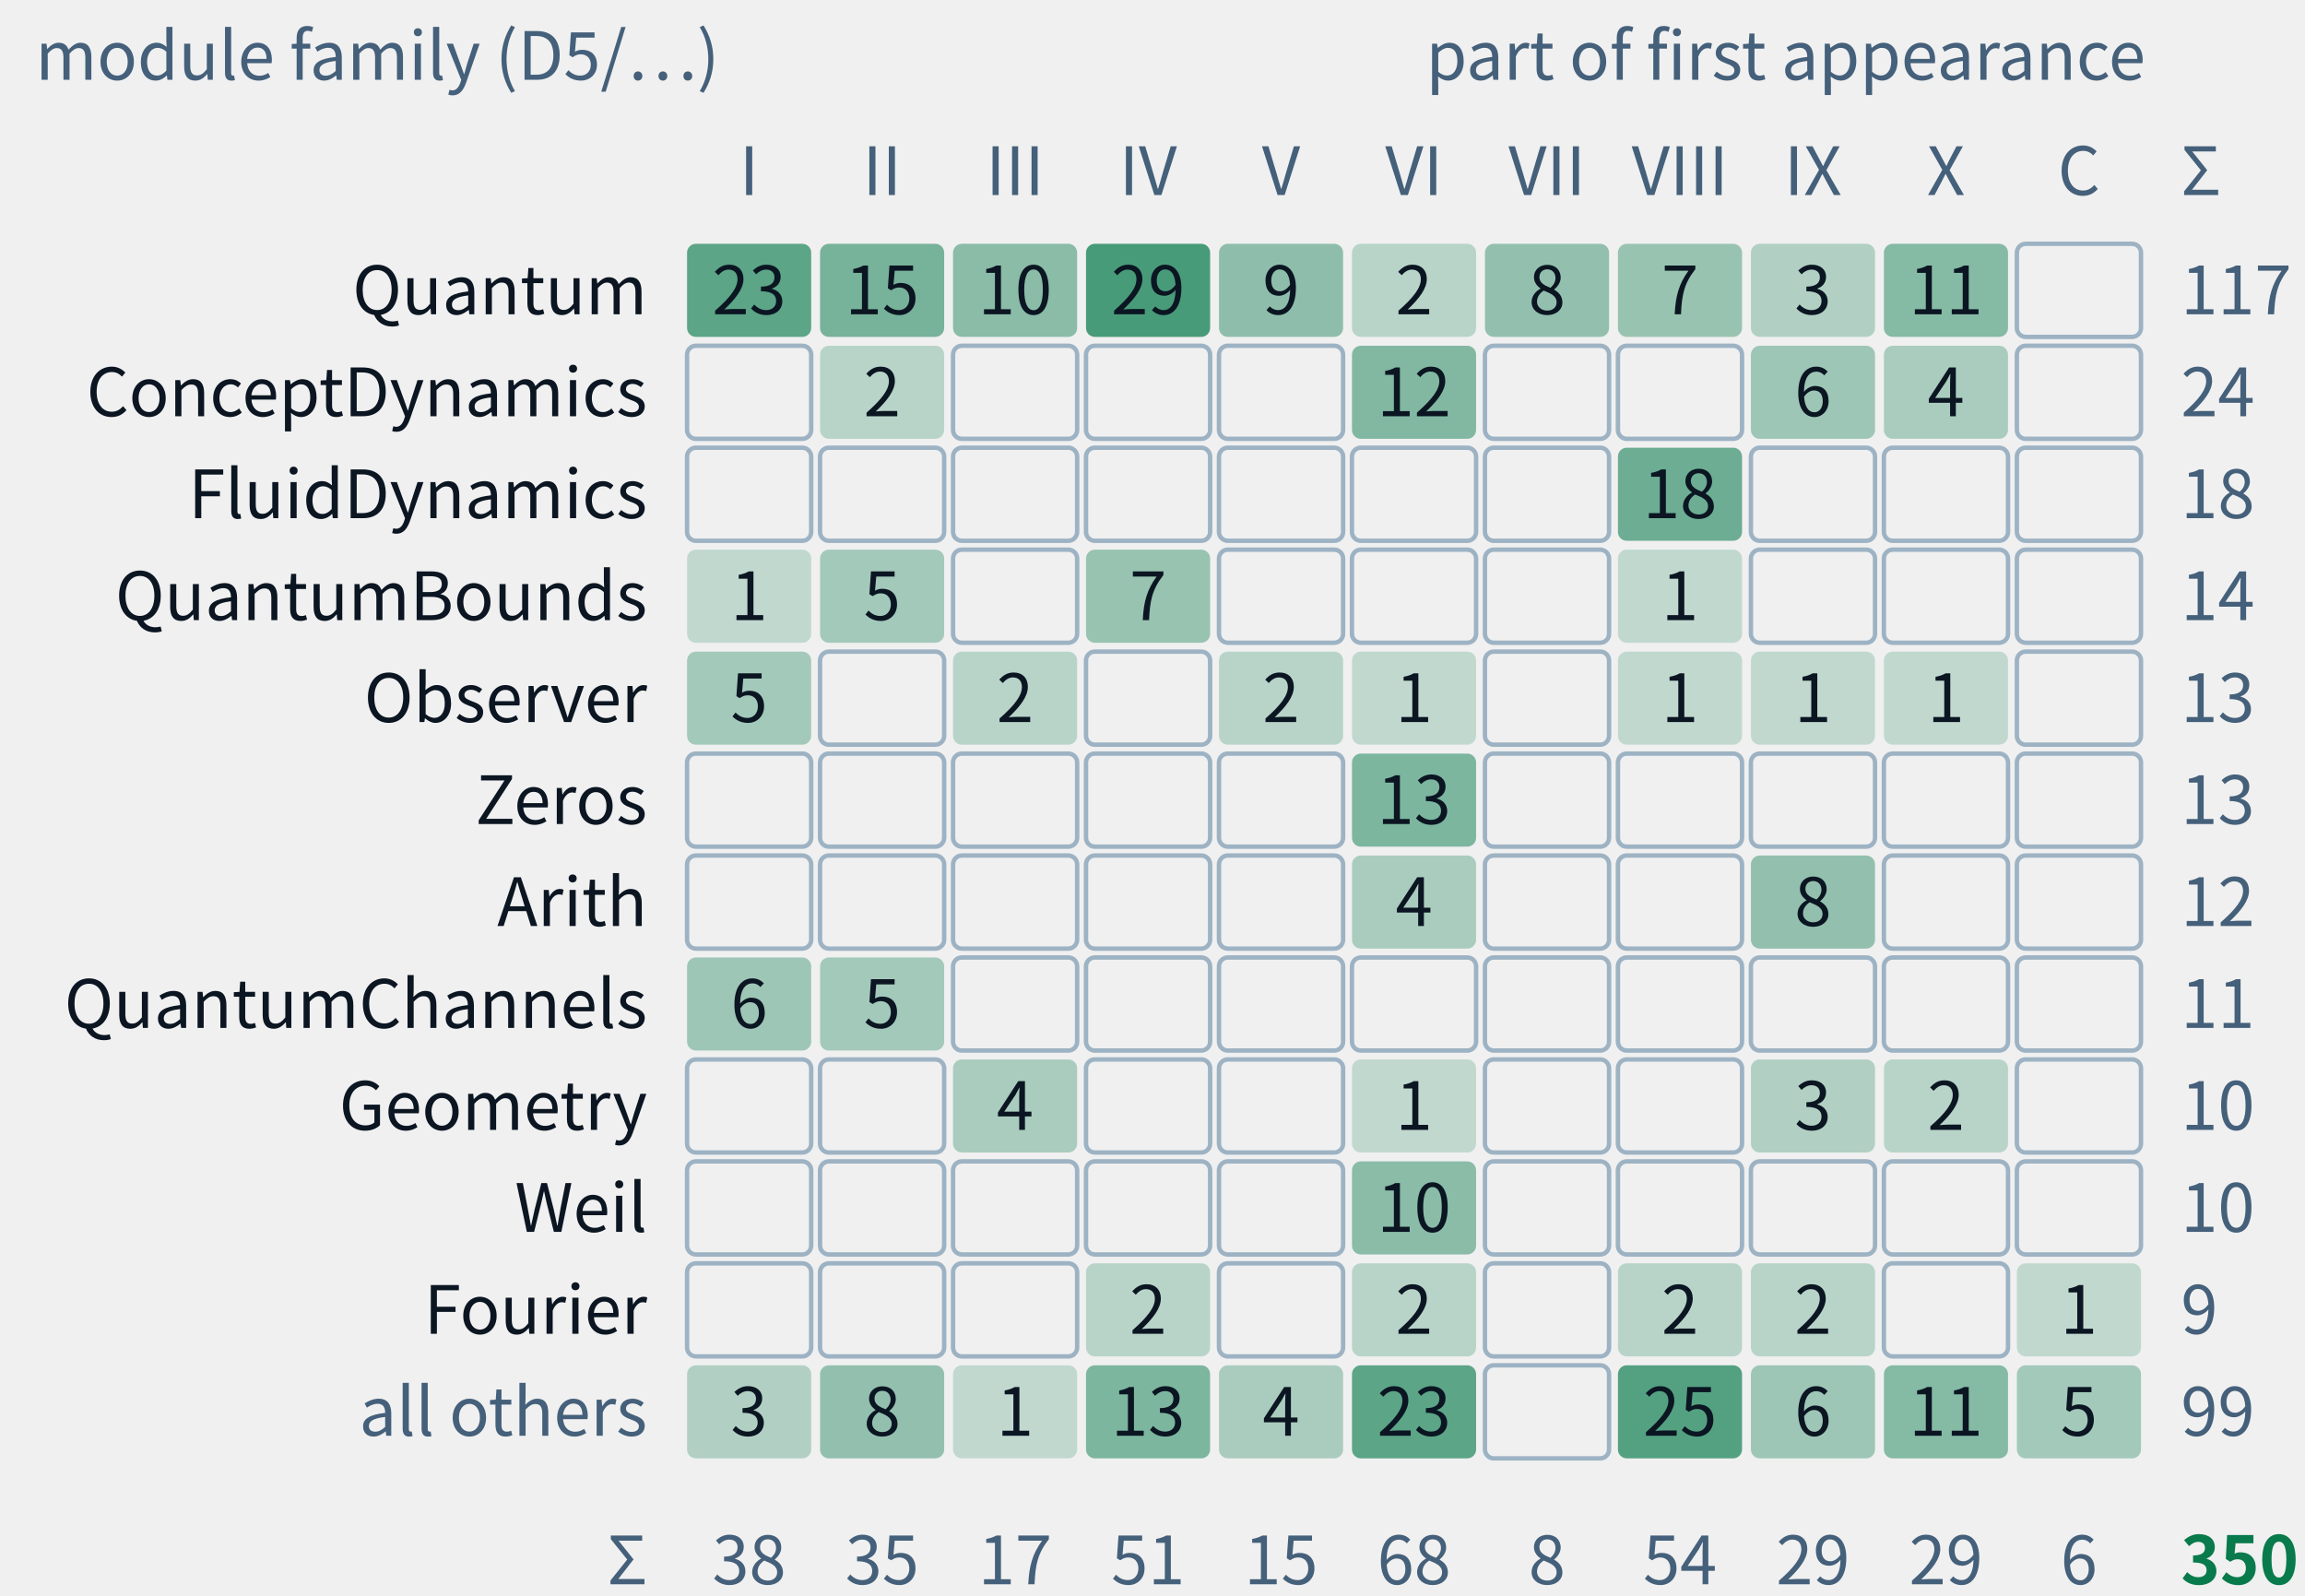
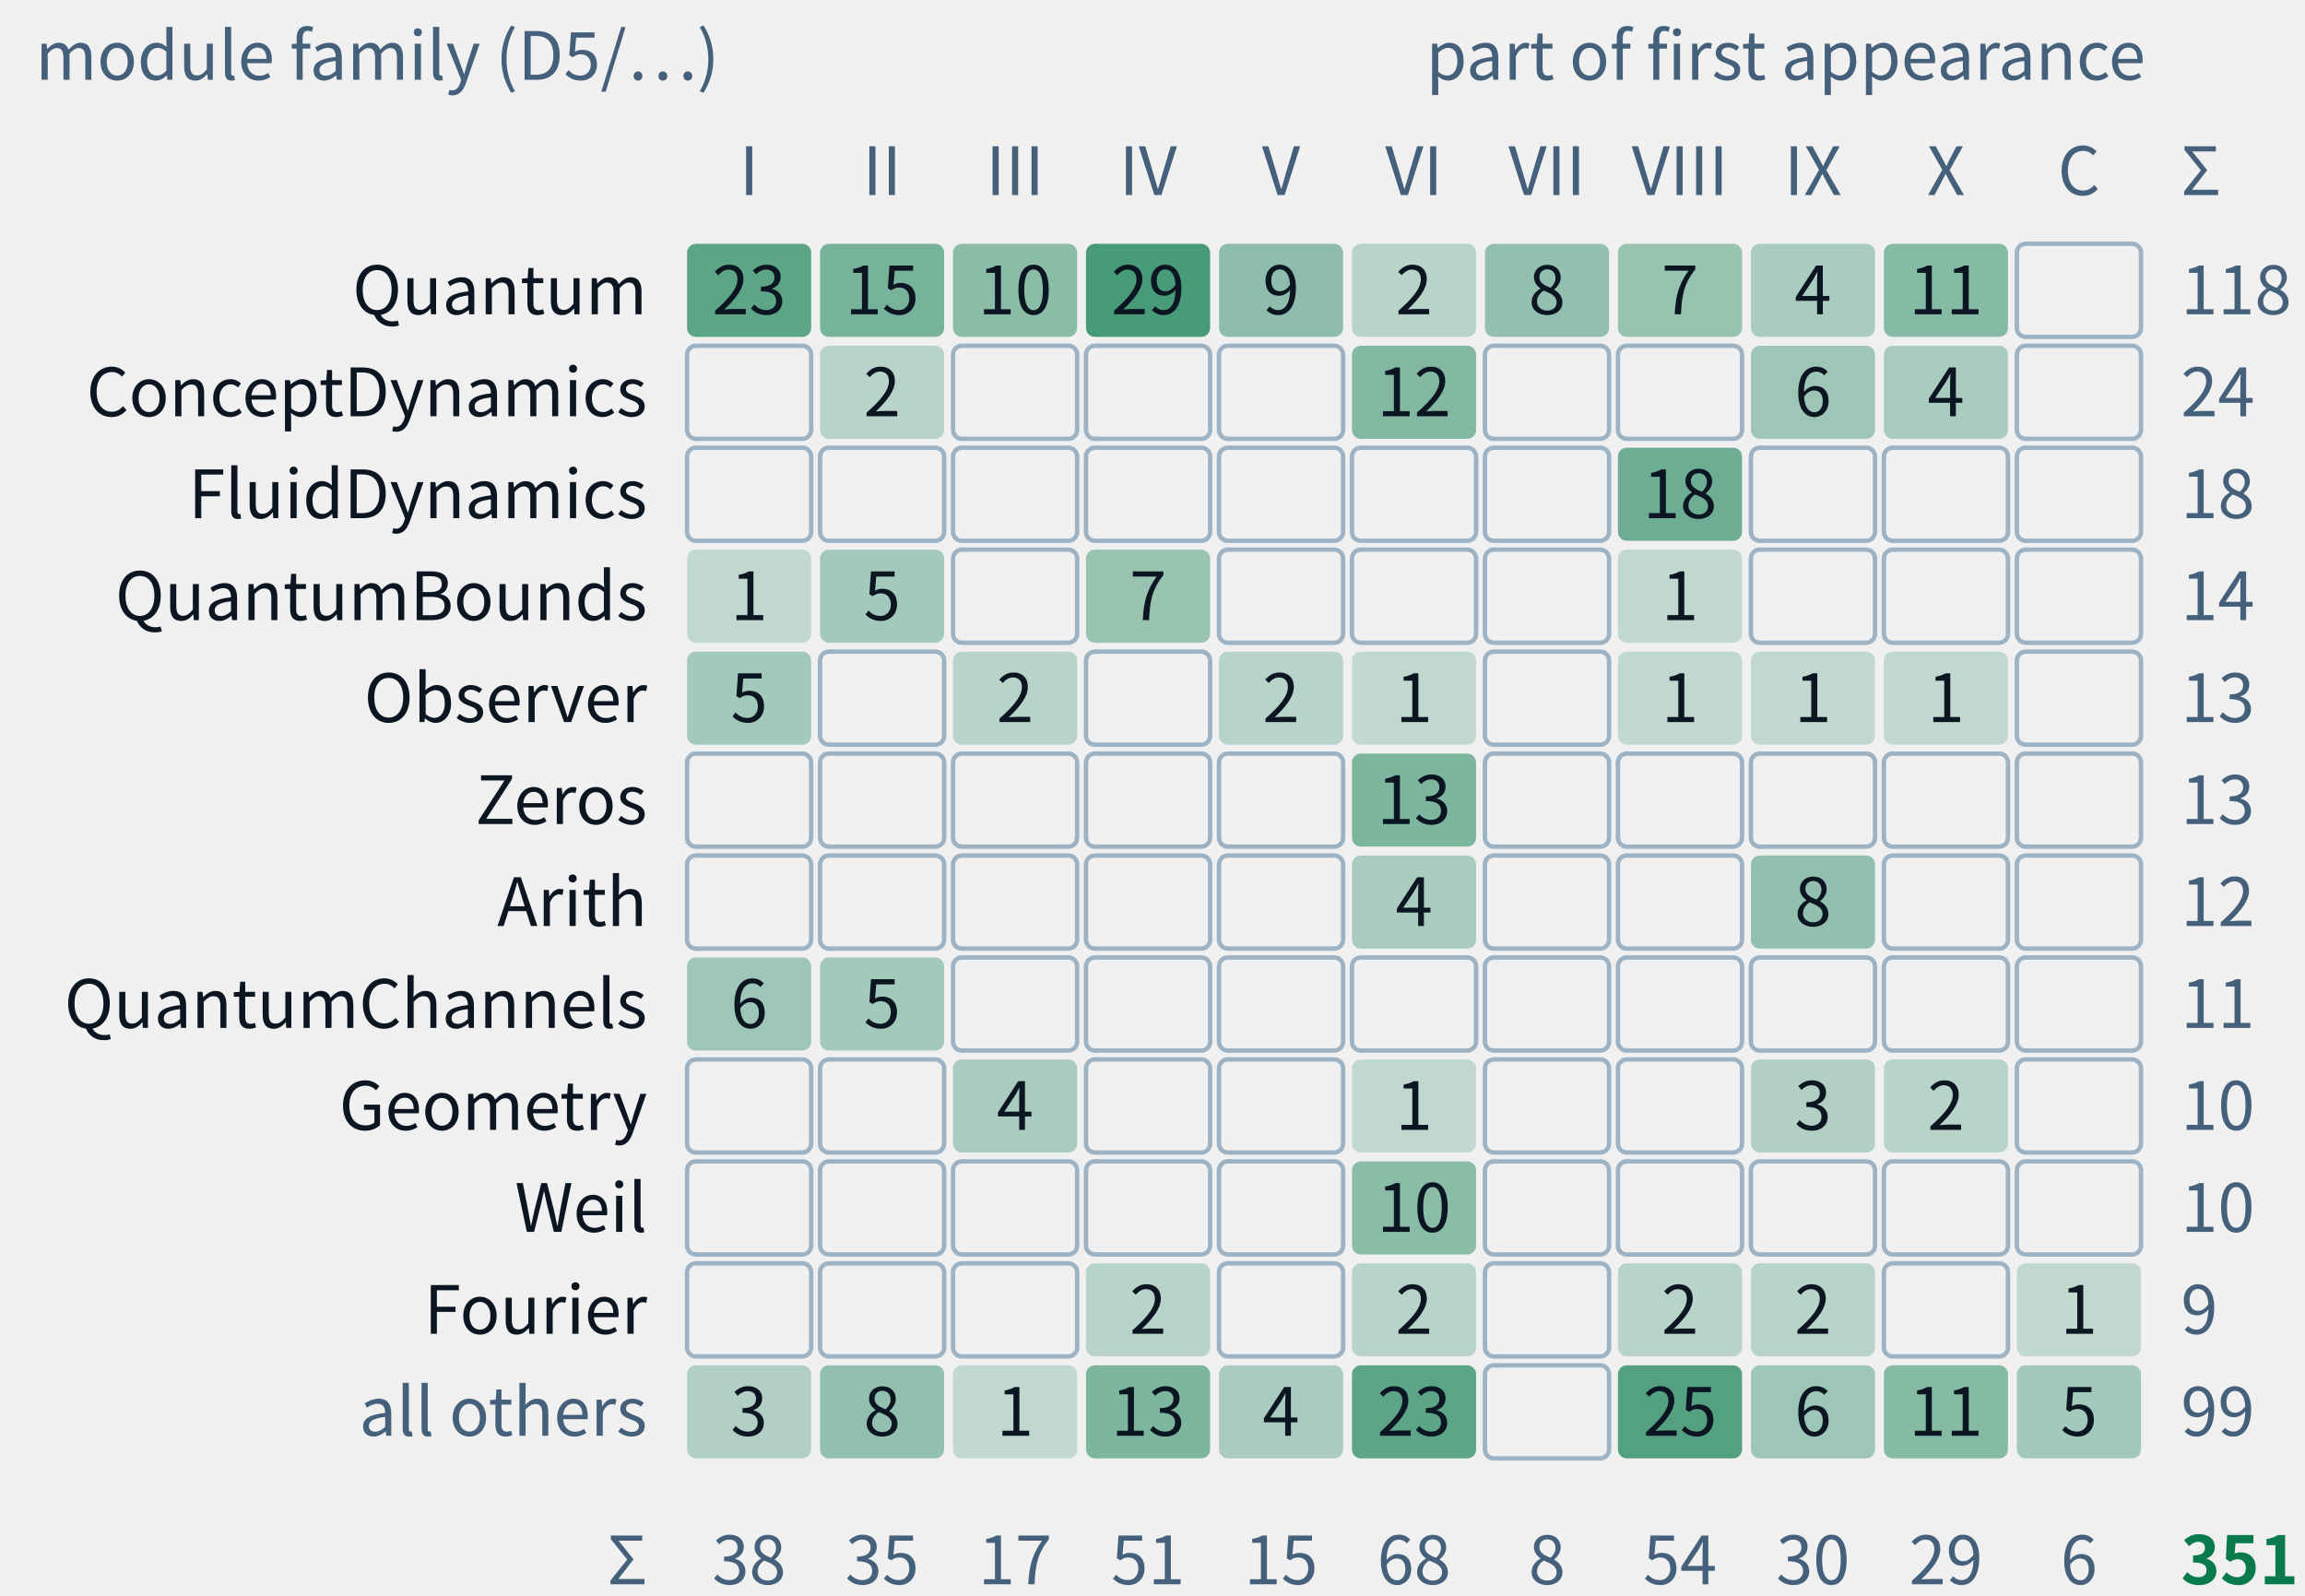
- <svg xmlns="http://www.w3.org/2000/svg" class="tr-fig" data-tr-fig="appc-modules-by-part" data-lang="en" viewBox="0 0 520 360" width="520" height="360" font-family="'Noto Sans SC', 'Noto Sans CJK SC', 'Source Sans 3', 'PingFang SC', 'Microsoft YaHei', system-ui, sans-serif" role="img" aria-label="Counts by module family and part of first appearance. Rows show Quantum, ConceptDynamics, FluidDynamics, QuantumBounds, Observer, Zeros, Arith, QuantumChannels, Geometry, Weil, Fourier and all others; columns show Parts I to X and the coda with appendices. Cells give counts, blanks mean zero; total 350. This is not a proof-dependency graph.">
+ <svg xmlns="http://www.w3.org/2000/svg" class="tr-fig" data-tr-fig="appc-modules-by-part" data-lang="en" viewBox="0 0 520 360" width="520" height="360" font-family="'Noto Sans SC', 'Noto Sans CJK SC', 'Source Sans 3', 'PingFang SC', 'Microsoft YaHei', system-ui, sans-serif" role="img" aria-label="Counts by module family and part of first appearance. Rows show Quantum, ConceptDynamics, FluidDynamics, QuantumBounds, Observer, Zeros, Arith, QuantumChannels, Geometry, Weil, Fourier and all others; columns show Parts I to X and the coda with appendices. Cells give counts, blanks mean zero; total 351. This is not a proof-dependency graph.">
  <style>.ts-ink{stroke:#0b1622}.tf-ink{fill:#0b1622}.ts-dim{stroke:#45607a}.tf-dim{fill:#45607a}.ts-faint{stroke:#9db3c4}.tf-faint{fill:#9db3c4}.ts-edge{stroke:#b9d0dd}.tf-edge{fill:#b9d0dd}.ts-hot{stroke:#5f9bb5}.tf-hot{fill:#5f9bb5}.ts-bg{stroke:#ffffff}.tf-bg{fill:#ffffff}.ts-panel{stroke:#eef5f9}.tf-panel{fill:#eef5f9}.ts-sheet{stroke:#f7fbfd}.tf-sheet{fill:#f7fbfd}.ts-cyan{stroke:#007c8a}.tf-cyan{fill:#007c8a}.ts-magenta{stroke:#b0128f}.tf-magenta{fill:#b0128f}.ts-amber{stroke:#946200}.tf-amber{fill:#946200}.ts-violet{stroke:#5a45c8}.tf-violet{fill:#5a45c8}.ts-ok{stroke:#087a4c}.tf-ok{fill:#087a4c}.ts-warn{stroke:#c21f3a}.tf-warn{fill:#c21f3a}.ts-blue{stroke:#1d5fd0}.tf-blue{fill:#1d5fd0}.ts-orange{stroke:#b85410}.tf-orange{fill:#b85410}.ts-sigma{stroke:#28405a}.tf-sigma{fill:#28405a}@media (prefers-color-scheme:dark){.ts-ink{stroke:#d4efff}.tf-ink{fill:#d4efff}.ts-dim{stroke:#6f8ea5}.tf-dim{fill:#6f8ea5}.ts-faint{stroke:#34506a}.tf-faint{fill:#34506a}.ts-edge{stroke:#143049}.tf-edge{fill:#143049}.ts-hot{stroke:#1f5d7c}.tf-hot{fill:#1f5d7c}.ts-bg{stroke:#03060c}.tf-bg{fill:#03060c}.ts-panel{stroke:#07101b}.tf-panel{fill:#07101b}.ts-sheet{stroke:#050c16}.tf-sheet{fill:#050c16}.ts-cyan{stroke:#19f0ff}.tf-cyan{fill:#19f0ff}.ts-magenta{stroke:#ff2fd0}.tf-magenta{fill:#ff2fd0}.ts-amber{stroke:#ffc83d}.tf-amber{fill:#ffc83d}.ts-violet{stroke:#9d8cff}.tf-violet{fill:#9d8cff}.ts-ok{stroke:#46ffb2}.tf-ok{fill:#46ffb2}.ts-warn{stroke:#ff5064}.tf-warn{fill:#ff5064}.ts-blue{stroke:#2a7bff}.tf-blue{fill:#2a7bff}.ts-orange{stroke:#ff8a3c}.tf-orange{fill:#ff8a3c}.ts-sigma{stroke:#cfe3ff}.tf-sigma{fill:#cfe3ff}}</style>
  <text class="tf-dim" x="8" y="18" font-size="15">module family (D5/…)</text>
  <text class="tf-dim" x="484" y="18" font-size="15" text-anchor="end">part of first appearance</text>
  <text class="tf-dim" x="169" y="44" font-size="15" text-anchor="middle">I</text>
  <text class="tf-dim" x="199" y="44" font-size="15" text-anchor="middle">II</text>
  <text class="tf-dim" x="229" y="44" font-size="15" text-anchor="middle">III</text>
  <text class="tf-dim" x="259" y="44" font-size="15" text-anchor="middle">IV</text>
  <text class="tf-dim" x="289" y="44" font-size="15" text-anchor="middle">V</text>
  <text class="tf-dim" x="319" y="44" font-size="15" text-anchor="middle">VI</text>
  <text class="tf-dim" x="349" y="44" font-size="15" text-anchor="middle">VII</text>
  <text class="tf-dim" x="379" y="44" font-size="15" text-anchor="middle">VIII</text>
  <text class="tf-dim" x="409" y="44" font-size="15" text-anchor="middle">IX</text>
  <text class="tf-dim" x="439" y="44" font-size="15" text-anchor="middle">X</text>
  <text class="tf-dim" x="469" y="44" font-size="15" text-anchor="middle">C</text>
  <text class="tf-ink" x="146" y="70.9" font-size="15" text-anchor="end">Quantum</text>
  <rect x="155" y="55" width="28" height="21" rx="2" class="tf-ok" fill-opacity="0.64" />
  <text class="tf-ink" x="169" y="70.9" font-size="15" text-anchor="middle">23</text>
  <rect x="185" y="55" width="28" height="21" rx="2" class="tf-ok" fill-opacity="0.52" />
  <text class="tf-ink" x="199" y="70.9" font-size="15" text-anchor="middle">15</text>
  <rect x="215" y="55" width="28" height="21" rx="2" class="tf-ok" fill-opacity="0.44" />
  <text class="tf-ink" x="229" y="70.9" font-size="15" text-anchor="middle">10</text>
  <rect x="245" y="55" width="28" height="21" rx="2" class="tf-ok" fill-opacity="0.72" />
  <text class="tf-ink" x="259" y="70.9" font-size="15" text-anchor="middle">29</text>
  <rect x="275" y="55" width="28" height="21" rx="2" class="tf-ok" fill-opacity="0.42" />
  <text class="tf-ink" x="289" y="70.9" font-size="15" text-anchor="middle">9</text>
  <rect x="305" y="55" width="28" height="21" rx="2" class="tf-ok" fill-opacity="0.24" />
  <text class="tf-ink" x="319" y="70.9" font-size="15" text-anchor="middle">2</text>
  <rect x="335" y="55" width="28" height="21" rx="2" class="tf-ok" fill-opacity="0.4" />
  <text class="tf-ink" x="349" y="70.9" font-size="15" text-anchor="middle">8</text>
  <rect x="365" y="55" width="28" height="21" rx="2" class="tf-ok" fill-opacity="0.38" />
  <text class="tf-ink" x="379" y="70.9" font-size="15" text-anchor="middle">7</text>
-   <rect x="395" y="55" width="28" height="21" rx="2" class="tf-ok" fill-opacity="0.27" />
-   <text class="tf-ink" x="409" y="70.9" font-size="15" text-anchor="middle">3</text>
+   <rect x="395" y="55" width="28" height="21" rx="2" class="tf-ok" fill-opacity="0.3" />
+   <text class="tf-ink" x="409" y="70.9" font-size="15" text-anchor="middle">4</text>
  <rect x="425" y="55" width="28" height="21" rx="2" class="tf-ok" fill-opacity="0.46" />
  <text class="tf-ink" x="439" y="70.9" font-size="15" text-anchor="middle">11</text>
  <rect x="455" y="55" width="28" height="21" rx="2" class="ts-faint" stroke-width="1" fill="none" />
-   <text class="tf-dim" x="492" y="70.9" font-size="15">117</text>
+   <text class="tf-dim" x="492" y="70.9" font-size="15">118</text>
  <text class="tf-ink" x="146" y="93.9" font-size="15" text-anchor="end">ConceptDynamics</text>
  <rect x="155" y="78" width="28" height="21" rx="2" class="ts-faint" stroke-width="1" fill="none" />
  <rect x="185" y="78" width="28" height="21" rx="2" class="tf-ok" fill-opacity="0.24" />
  <text class="tf-ink" x="199" y="93.9" font-size="15" text-anchor="middle">2</text>
  <rect x="215" y="78" width="28" height="21" rx="2" class="ts-faint" stroke-width="1" fill="none" />
  <rect x="245" y="78" width="28" height="21" rx="2" class="ts-faint" stroke-width="1" fill="none" />
  <rect x="275" y="78" width="28" height="21" rx="2" class="ts-faint" stroke-width="1" fill="none" />
  <rect x="305" y="78" width="28" height="21" rx="2" class="tf-ok" fill-opacity="0.47" />
  <text class="tf-ink" x="319" y="93.9" font-size="15" text-anchor="middle">12</text>
  <rect x="335" y="78" width="28" height="21" rx="2" class="ts-faint" stroke-width="1" fill="none" />
  <rect x="365" y="78" width="28" height="21" rx="2" class="ts-faint" stroke-width="1" fill="none" />
  <rect x="395" y="78" width="28" height="21" rx="2" class="tf-ok" fill-opacity="0.35" />
  <text class="tf-ink" x="409" y="93.9" font-size="15" text-anchor="middle">6</text>
  <rect x="425" y="78" width="28" height="21" rx="2" class="tf-ok" fill-opacity="0.3" />
  <text class="tf-ink" x="439" y="93.9" font-size="15" text-anchor="middle">4</text>
  <rect x="455" y="78" width="28" height="21" rx="2" class="ts-faint" stroke-width="1" fill="none" />
  <text class="tf-dim" x="492" y="93.9" font-size="15">24</text>
  <text class="tf-ink" x="146" y="116.9" font-size="15" text-anchor="end">FluidDynamics</text>
  <rect x="155" y="101" width="28" height="21" rx="2" class="ts-faint" stroke-width="1" fill="none" />
  <rect x="185" y="101" width="28" height="21" rx="2" class="ts-faint" stroke-width="1" fill="none" />
  <rect x="215" y="101" width="28" height="21" rx="2" class="ts-faint" stroke-width="1" fill="none" />
  <rect x="245" y="101" width="28" height="21" rx="2" class="ts-faint" stroke-width="1" fill="none" />
  <rect x="275" y="101" width="28" height="21" rx="2" class="ts-faint" stroke-width="1" fill="none" />
  <rect x="305" y="101" width="28" height="21" rx="2" class="ts-faint" stroke-width="1" fill="none" />
  <rect x="335" y="101" width="28" height="21" rx="2" class="ts-faint" stroke-width="1" fill="none" />
  <rect x="365" y="101" width="28" height="21" rx="2" class="tf-ok" fill-opacity="0.57" />
  <text class="tf-ink" x="379" y="116.9" font-size="15" text-anchor="middle">18</text>
  <rect x="395" y="101" width="28" height="21" rx="2" class="ts-faint" stroke-width="1" fill="none" />
  <rect x="425" y="101" width="28" height="21" rx="2" class="ts-faint" stroke-width="1" fill="none" />
  <rect x="455" y="101" width="28" height="21" rx="2" class="ts-faint" stroke-width="1" fill="none" />
  <text class="tf-dim" x="492" y="116.9" font-size="15">18</text>
  <text class="tf-ink" x="146" y="139.9" font-size="15" text-anchor="end">QuantumBounds</text>
  <rect x="155" y="124" width="28" height="21" rx="2" class="tf-ok" fill-opacity="0.2" />
  <text class="tf-ink" x="169" y="139.9" font-size="15" text-anchor="middle">1</text>
  <rect x="185" y="124" width="28" height="21" rx="2" class="tf-ok" fill-opacity="0.33" />
  <text class="tf-ink" x="199" y="139.9" font-size="15" text-anchor="middle">5</text>
  <rect x="215" y="124" width="28" height="21" rx="2" class="ts-faint" stroke-width="1" fill="none" />
  <rect x="245" y="124" width="28" height="21" rx="2" class="tf-ok" fill-opacity="0.38" />
  <text class="tf-ink" x="259" y="139.9" font-size="15" text-anchor="middle">7</text>
  <rect x="275" y="124" width="28" height="21" rx="2" class="ts-faint" stroke-width="1" fill="none" />
  <rect x="305" y="124" width="28" height="21" rx="2" class="ts-faint" stroke-width="1" fill="none" />
  <rect x="335" y="124" width="28" height="21" rx="2" class="ts-faint" stroke-width="1" fill="none" />
  <rect x="365" y="124" width="28" height="21" rx="2" class="tf-ok" fill-opacity="0.2" />
  <text class="tf-ink" x="379" y="139.9" font-size="15" text-anchor="middle">1</text>
  <rect x="395" y="124" width="28" height="21" rx="2" class="ts-faint" stroke-width="1" fill="none" />
  <rect x="425" y="124" width="28" height="21" rx="2" class="ts-faint" stroke-width="1" fill="none" />
  <rect x="455" y="124" width="28" height="21" rx="2" class="ts-faint" stroke-width="1" fill="none" />
  <text class="tf-dim" x="492" y="139.9" font-size="15">14</text>
  <text class="tf-ink" x="146" y="162.9" font-size="15" text-anchor="end">Observer</text>
  <rect x="155" y="147" width="28" height="21" rx="2" class="tf-ok" fill-opacity="0.33" />
  <text class="tf-ink" x="169" y="162.9" font-size="15" text-anchor="middle">5</text>
  <rect x="185" y="147" width="28" height="21" rx="2" class="ts-faint" stroke-width="1" fill="none" />
  <rect x="215" y="147" width="28" height="21" rx="2" class="tf-ok" fill-opacity="0.24" />
  <text class="tf-ink" x="229" y="162.9" font-size="15" text-anchor="middle">2</text>
  <rect x="245" y="147" width="28" height="21" rx="2" class="ts-faint" stroke-width="1" fill="none" />
  <rect x="275" y="147" width="28" height="21" rx="2" class="tf-ok" fill-opacity="0.24" />
  <text class="tf-ink" x="289" y="162.9" font-size="15" text-anchor="middle">2</text>
  <rect x="305" y="147" width="28" height="21" rx="2" class="tf-ok" fill-opacity="0.2" />
  <text class="tf-ink" x="319" y="162.9" font-size="15" text-anchor="middle">1</text>
  <rect x="335" y="147" width="28" height="21" rx="2" class="ts-faint" stroke-width="1" fill="none" />
  <rect x="365" y="147" width="28" height="21" rx="2" class="tf-ok" fill-opacity="0.2" />
  <text class="tf-ink" x="379" y="162.9" font-size="15" text-anchor="middle">1</text>
  <rect x="395" y="147" width="28" height="21" rx="2" class="tf-ok" fill-opacity="0.2" />
  <text class="tf-ink" x="409" y="162.9" font-size="15" text-anchor="middle">1</text>
  <rect x="425" y="147" width="28" height="21" rx="2" class="tf-ok" fill-opacity="0.2" />
  <text class="tf-ink" x="439" y="162.9" font-size="15" text-anchor="middle">1</text>
  <rect x="455" y="147" width="28" height="21" rx="2" class="ts-faint" stroke-width="1" fill="none" />
  <text class="tf-dim" x="492" y="162.9" font-size="15">13</text>
  <text class="tf-ink" x="146" y="185.9" font-size="15" text-anchor="end">Zeros</text>
  <rect x="155" y="170" width="28" height="21" rx="2" class="ts-faint" stroke-width="1" fill="none" />
  <rect x="185" y="170" width="28" height="21" rx="2" class="ts-faint" stroke-width="1" fill="none" />
  <rect x="215" y="170" width="28" height="21" rx="2" class="ts-faint" stroke-width="1" fill="none" />
  <rect x="245" y="170" width="28" height="21" rx="2" class="ts-faint" stroke-width="1" fill="none" />
  <rect x="275" y="170" width="28" height="21" rx="2" class="ts-faint" stroke-width="1" fill="none" />
  <rect x="305" y="170" width="28" height="21" rx="2" class="tf-ok" fill-opacity="0.49" />
  <text class="tf-ink" x="319" y="185.9" font-size="15" text-anchor="middle">13</text>
  <rect x="335" y="170" width="28" height="21" rx="2" class="ts-faint" stroke-width="1" fill="none" />
  <rect x="365" y="170" width="28" height="21" rx="2" class="ts-faint" stroke-width="1" fill="none" />
  <rect x="395" y="170" width="28" height="21" rx="2" class="ts-faint" stroke-width="1" fill="none" />
  <rect x="425" y="170" width="28" height="21" rx="2" class="ts-faint" stroke-width="1" fill="none" />
  <rect x="455" y="170" width="28" height="21" rx="2" class="ts-faint" stroke-width="1" fill="none" />
  <text class="tf-dim" x="492" y="185.9" font-size="15">13</text>
  <text class="tf-ink" x="146" y="208.9" font-size="15" text-anchor="end">Arith</text>
  <rect x="155" y="193" width="28" height="21" rx="2" class="ts-faint" stroke-width="1" fill="none" />
  <rect x="185" y="193" width="28" height="21" rx="2" class="ts-faint" stroke-width="1" fill="none" />
  <rect x="215" y="193" width="28" height="21" rx="2" class="ts-faint" stroke-width="1" fill="none" />
  <rect x="245" y="193" width="28" height="21" rx="2" class="ts-faint" stroke-width="1" fill="none" />
  <rect x="275" y="193" width="28" height="21" rx="2" class="ts-faint" stroke-width="1" fill="none" />
  <rect x="305" y="193" width="28" height="21" rx="2" class="tf-ok" fill-opacity="0.3" />
  <text class="tf-ink" x="319" y="208.9" font-size="15" text-anchor="middle">4</text>
  <rect x="335" y="193" width="28" height="21" rx="2" class="ts-faint" stroke-width="1" fill="none" />
  <rect x="365" y="193" width="28" height="21" rx="2" class="ts-faint" stroke-width="1" fill="none" />
  <rect x="395" y="193" width="28" height="21" rx="2" class="tf-ok" fill-opacity="0.4" />
  <text class="tf-ink" x="409" y="208.9" font-size="15" text-anchor="middle">8</text>
  <rect x="425" y="193" width="28" height="21" rx="2" class="ts-faint" stroke-width="1" fill="none" />
  <rect x="455" y="193" width="28" height="21" rx="2" class="ts-faint" stroke-width="1" fill="none" />
  <text class="tf-dim" x="492" y="208.9" font-size="15">12</text>
  <text class="tf-ink" x="146" y="231.9" font-size="15" text-anchor="end">QuantumChannels</text>
  <rect x="155" y="216" width="28" height="21" rx="2" class="tf-ok" fill-opacity="0.35" />
  <text class="tf-ink" x="169" y="231.9" font-size="15" text-anchor="middle">6</text>
  <rect x="185" y="216" width="28" height="21" rx="2" class="tf-ok" fill-opacity="0.33" />
  <text class="tf-ink" x="199" y="231.9" font-size="15" text-anchor="middle">5</text>
  <rect x="215" y="216" width="28" height="21" rx="2" class="ts-faint" stroke-width="1" fill="none" />
  <rect x="245" y="216" width="28" height="21" rx="2" class="ts-faint" stroke-width="1" fill="none" />
  <rect x="275" y="216" width="28" height="21" rx="2" class="ts-faint" stroke-width="1" fill="none" />
  <rect x="305" y="216" width="28" height="21" rx="2" class="ts-faint" stroke-width="1" fill="none" />
  <rect x="335" y="216" width="28" height="21" rx="2" class="ts-faint" stroke-width="1" fill="none" />
  <rect x="365" y="216" width="28" height="21" rx="2" class="ts-faint" stroke-width="1" fill="none" />
  <rect x="395" y="216" width="28" height="21" rx="2" class="ts-faint" stroke-width="1" fill="none" />
  <rect x="425" y="216" width="28" height="21" rx="2" class="ts-faint" stroke-width="1" fill="none" />
  <rect x="455" y="216" width="28" height="21" rx="2" class="ts-faint" stroke-width="1" fill="none" />
  <text class="tf-dim" x="492" y="231.9" font-size="15">11</text>
  <text class="tf-ink" x="146" y="254.9" font-size="15" text-anchor="end">Geometry</text>
  <rect x="155" y="239" width="28" height="21" rx="2" class="ts-faint" stroke-width="1" fill="none" />
  <rect x="185" y="239" width="28" height="21" rx="2" class="ts-faint" stroke-width="1" fill="none" />
  <rect x="215" y="239" width="28" height="21" rx="2" class="tf-ok" fill-opacity="0.3" />
  <text class="tf-ink" x="229" y="254.9" font-size="15" text-anchor="middle">4</text>
  <rect x="245" y="239" width="28" height="21" rx="2" class="ts-faint" stroke-width="1" fill="none" />
  <rect x="275" y="239" width="28" height="21" rx="2" class="ts-faint" stroke-width="1" fill="none" />
  <rect x="305" y="239" width="28" height="21" rx="2" class="tf-ok" fill-opacity="0.2" />
  <text class="tf-ink" x="319" y="254.9" font-size="15" text-anchor="middle">1</text>
  <rect x="335" y="239" width="28" height="21" rx="2" class="ts-faint" stroke-width="1" fill="none" />
  <rect x="365" y="239" width="28" height="21" rx="2" class="ts-faint" stroke-width="1" fill="none" />
  <rect x="395" y="239" width="28" height="21" rx="2" class="tf-ok" fill-opacity="0.27" />
  <text class="tf-ink" x="409" y="254.9" font-size="15" text-anchor="middle">3</text>
  <rect x="425" y="239" width="28" height="21" rx="2" class="tf-ok" fill-opacity="0.24" />
  <text class="tf-ink" x="439" y="254.9" font-size="15" text-anchor="middle">2</text>
  <rect x="455" y="239" width="28" height="21" rx="2" class="ts-faint" stroke-width="1" fill="none" />
  <text class="tf-dim" x="492" y="254.9" font-size="15">10</text>
  <text class="tf-ink" x="146" y="277.9" font-size="15" text-anchor="end">Weil</text>
  <rect x="155" y="262" width="28" height="21" rx="2" class="ts-faint" stroke-width="1" fill="none" />
  <rect x="185" y="262" width="28" height="21" rx="2" class="ts-faint" stroke-width="1" fill="none" />
  <rect x="215" y="262" width="28" height="21" rx="2" class="ts-faint" stroke-width="1" fill="none" />
  <rect x="245" y="262" width="28" height="21" rx="2" class="ts-faint" stroke-width="1" fill="none" />
  <rect x="275" y="262" width="28" height="21" rx="2" class="ts-faint" stroke-width="1" fill="none" />
  <rect x="305" y="262" width="28" height="21" rx="2" class="tf-ok" fill-opacity="0.44" />
  <text class="tf-ink" x="319" y="277.9" font-size="15" text-anchor="middle">10</text>
  <rect x="335" y="262" width="28" height="21" rx="2" class="ts-faint" stroke-width="1" fill="none" />
  <rect x="365" y="262" width="28" height="21" rx="2" class="ts-faint" stroke-width="1" fill="none" />
  <rect x="395" y="262" width="28" height="21" rx="2" class="ts-faint" stroke-width="1" fill="none" />
  <rect x="425" y="262" width="28" height="21" rx="2" class="ts-faint" stroke-width="1" fill="none" />
  <rect x="455" y="262" width="28" height="21" rx="2" class="ts-faint" stroke-width="1" fill="none" />
  <text class="tf-dim" x="492" y="277.9" font-size="15">10</text>
  <text class="tf-ink" x="146" y="300.9" font-size="15" text-anchor="end">Fourier</text>
  <rect x="155" y="285" width="28" height="21" rx="2" class="ts-faint" stroke-width="1" fill="none" />
  <rect x="185" y="285" width="28" height="21" rx="2" class="ts-faint" stroke-width="1" fill="none" />
  <rect x="215" y="285" width="28" height="21" rx="2" class="ts-faint" stroke-width="1" fill="none" />
  <rect x="245" y="285" width="28" height="21" rx="2" class="tf-ok" fill-opacity="0.24" />
  <text class="tf-ink" x="259" y="300.9" font-size="15" text-anchor="middle">2</text>
  <rect x="275" y="285" width="28" height="21" rx="2" class="ts-faint" stroke-width="1" fill="none" />
  <rect x="305" y="285" width="28" height="21" rx="2" class="tf-ok" fill-opacity="0.24" />
  <text class="tf-ink" x="319" y="300.9" font-size="15" text-anchor="middle">2</text>
  <rect x="335" y="285" width="28" height="21" rx="2" class="ts-faint" stroke-width="1" fill="none" />
  <rect x="365" y="285" width="28" height="21" rx="2" class="tf-ok" fill-opacity="0.24" />
  <text class="tf-ink" x="379" y="300.9" font-size="15" text-anchor="middle">2</text>
  <rect x="395" y="285" width="28" height="21" rx="2" class="tf-ok" fill-opacity="0.24" />
  <text class="tf-ink" x="409" y="300.9" font-size="15" text-anchor="middle">2</text>
  <rect x="425" y="285" width="28" height="21" rx="2" class="ts-faint" stroke-width="1" fill="none" />
  <rect x="455" y="285" width="28" height="21" rx="2" class="tf-ok" fill-opacity="0.2" />
  <text class="tf-ink" x="469" y="300.9" font-size="15" text-anchor="middle">1</text>
  <text class="tf-dim" x="492" y="300.9" font-size="15">9</text>
  <text class="tf-dim" x="146" y="323.9" font-size="15" text-anchor="end">all others</text>
  <rect x="155" y="308" width="28" height="21" rx="2" class="tf-ok" fill-opacity="0.27" />
  <text class="tf-ink" x="169" y="323.9" font-size="15" text-anchor="middle">3</text>
  <rect x="185" y="308" width="28" height="21" rx="2" class="tf-ok" fill-opacity="0.4" />
  <text class="tf-ink" x="199" y="323.9" font-size="15" text-anchor="middle">8</text>
  <rect x="215" y="308" width="28" height="21" rx="2" class="tf-ok" fill-opacity="0.2" />
  <text class="tf-ink" x="229" y="323.9" font-size="15" text-anchor="middle">1</text>
  <rect x="245" y="308" width="28" height="21" rx="2" class="tf-ok" fill-opacity="0.49" />
  <text class="tf-ink" x="259" y="323.9" font-size="15" text-anchor="middle">13</text>
  <rect x="275" y="308" width="28" height="21" rx="2" class="tf-ok" fill-opacity="0.3" />
  <text class="tf-ink" x="289" y="323.9" font-size="15" text-anchor="middle">4</text>
  <rect x="305" y="308" width="28" height="21" rx="2" class="tf-ok" fill-opacity="0.64" />
  <text class="tf-ink" x="319" y="323.9" font-size="15" text-anchor="middle">23</text>
  <rect x="335" y="308" width="28" height="21" rx="2" class="ts-faint" stroke-width="1" fill="none" />
  <rect x="365" y="308" width="28" height="21" rx="2" class="tf-ok" fill-opacity="0.67" />
  <text class="tf-ink" x="379" y="323.9" font-size="15" text-anchor="middle">25</text>
  <rect x="395" y="308" width="28" height="21" rx="2" class="tf-ok" fill-opacity="0.35" />
  <text class="tf-ink" x="409" y="323.9" font-size="15" text-anchor="middle">6</text>
  <rect x="425" y="308" width="28" height="21" rx="2" class="tf-ok" fill-opacity="0.46" />
  <text class="tf-ink" x="439" y="323.9" font-size="15" text-anchor="middle">11</text>
  <rect x="455" y="308" width="28" height="21" rx="2" class="tf-ok" fill-opacity="0.33" />
  <text class="tf-ink" x="469" y="323.9" font-size="15" text-anchor="middle">5</text>
  <text class="tf-dim" x="492" y="323.9" font-size="15">99</text>
  <text class="tf-dim" x="492" y="44" font-size="15">Σ</text>
  <text class="tf-dim" x="146" y="357.4" font-size="15" text-anchor="end">Σ</text>
  <text class="tf-dim" x="169" y="357.4" font-size="15" text-anchor="middle">38</text>
  <text class="tf-dim" x="199" y="357.4" font-size="15" text-anchor="middle">35</text>
  <text class="tf-dim" x="229" y="357.4" font-size="15" text-anchor="middle">17</text>
  <text class="tf-dim" x="259" y="357.4" font-size="15" text-anchor="middle">51</text>
  <text class="tf-dim" x="289" y="357.4" font-size="15" text-anchor="middle">15</text>
  <text class="tf-dim" x="319" y="357.4" font-size="15" text-anchor="middle">68</text>
  <text class="tf-dim" x="349" y="357.4" font-size="15" text-anchor="middle">8</text>
  <text class="tf-dim" x="379" y="357.4" font-size="15" text-anchor="middle">54</text>
-   <text class="tf-dim" x="409" y="357.4" font-size="15" text-anchor="middle">29</text>
+   <text class="tf-dim" x="409" y="357.4" font-size="15" text-anchor="middle">30</text>
  <text class="tf-dim" x="439" y="357.4" font-size="15" text-anchor="middle">29</text>
  <text class="tf-dim" x="469" y="357.4" font-size="15" text-anchor="middle">6</text>
-   <text class="tf-ok" x="492" y="357.4" font-size="15" font-weight="600">350</text>
+   <text class="tf-ok" x="492" y="357.4" font-size="15" font-weight="600">351</text>
</svg>
